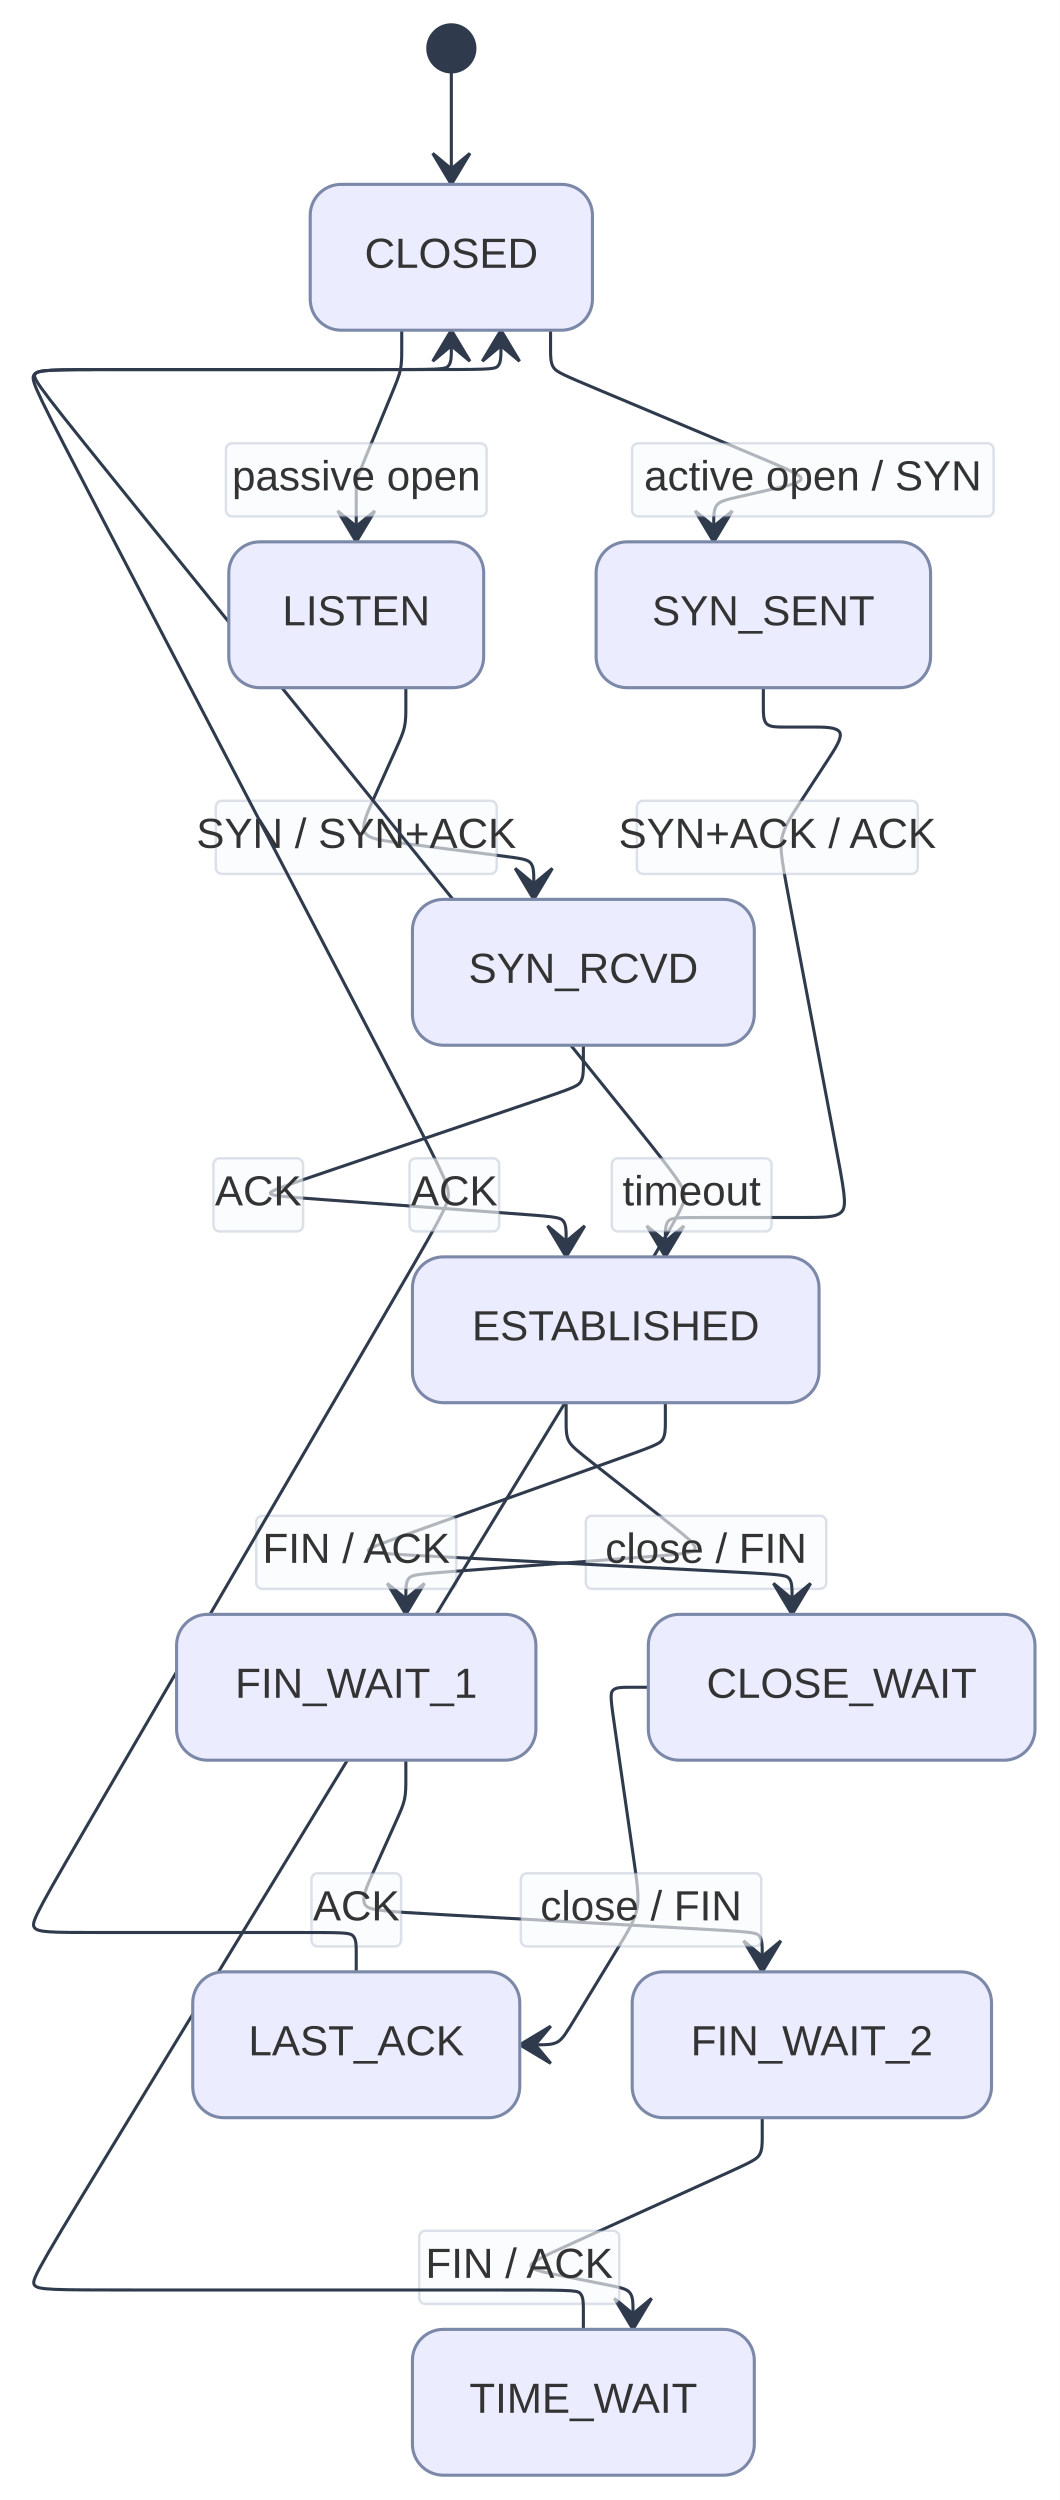
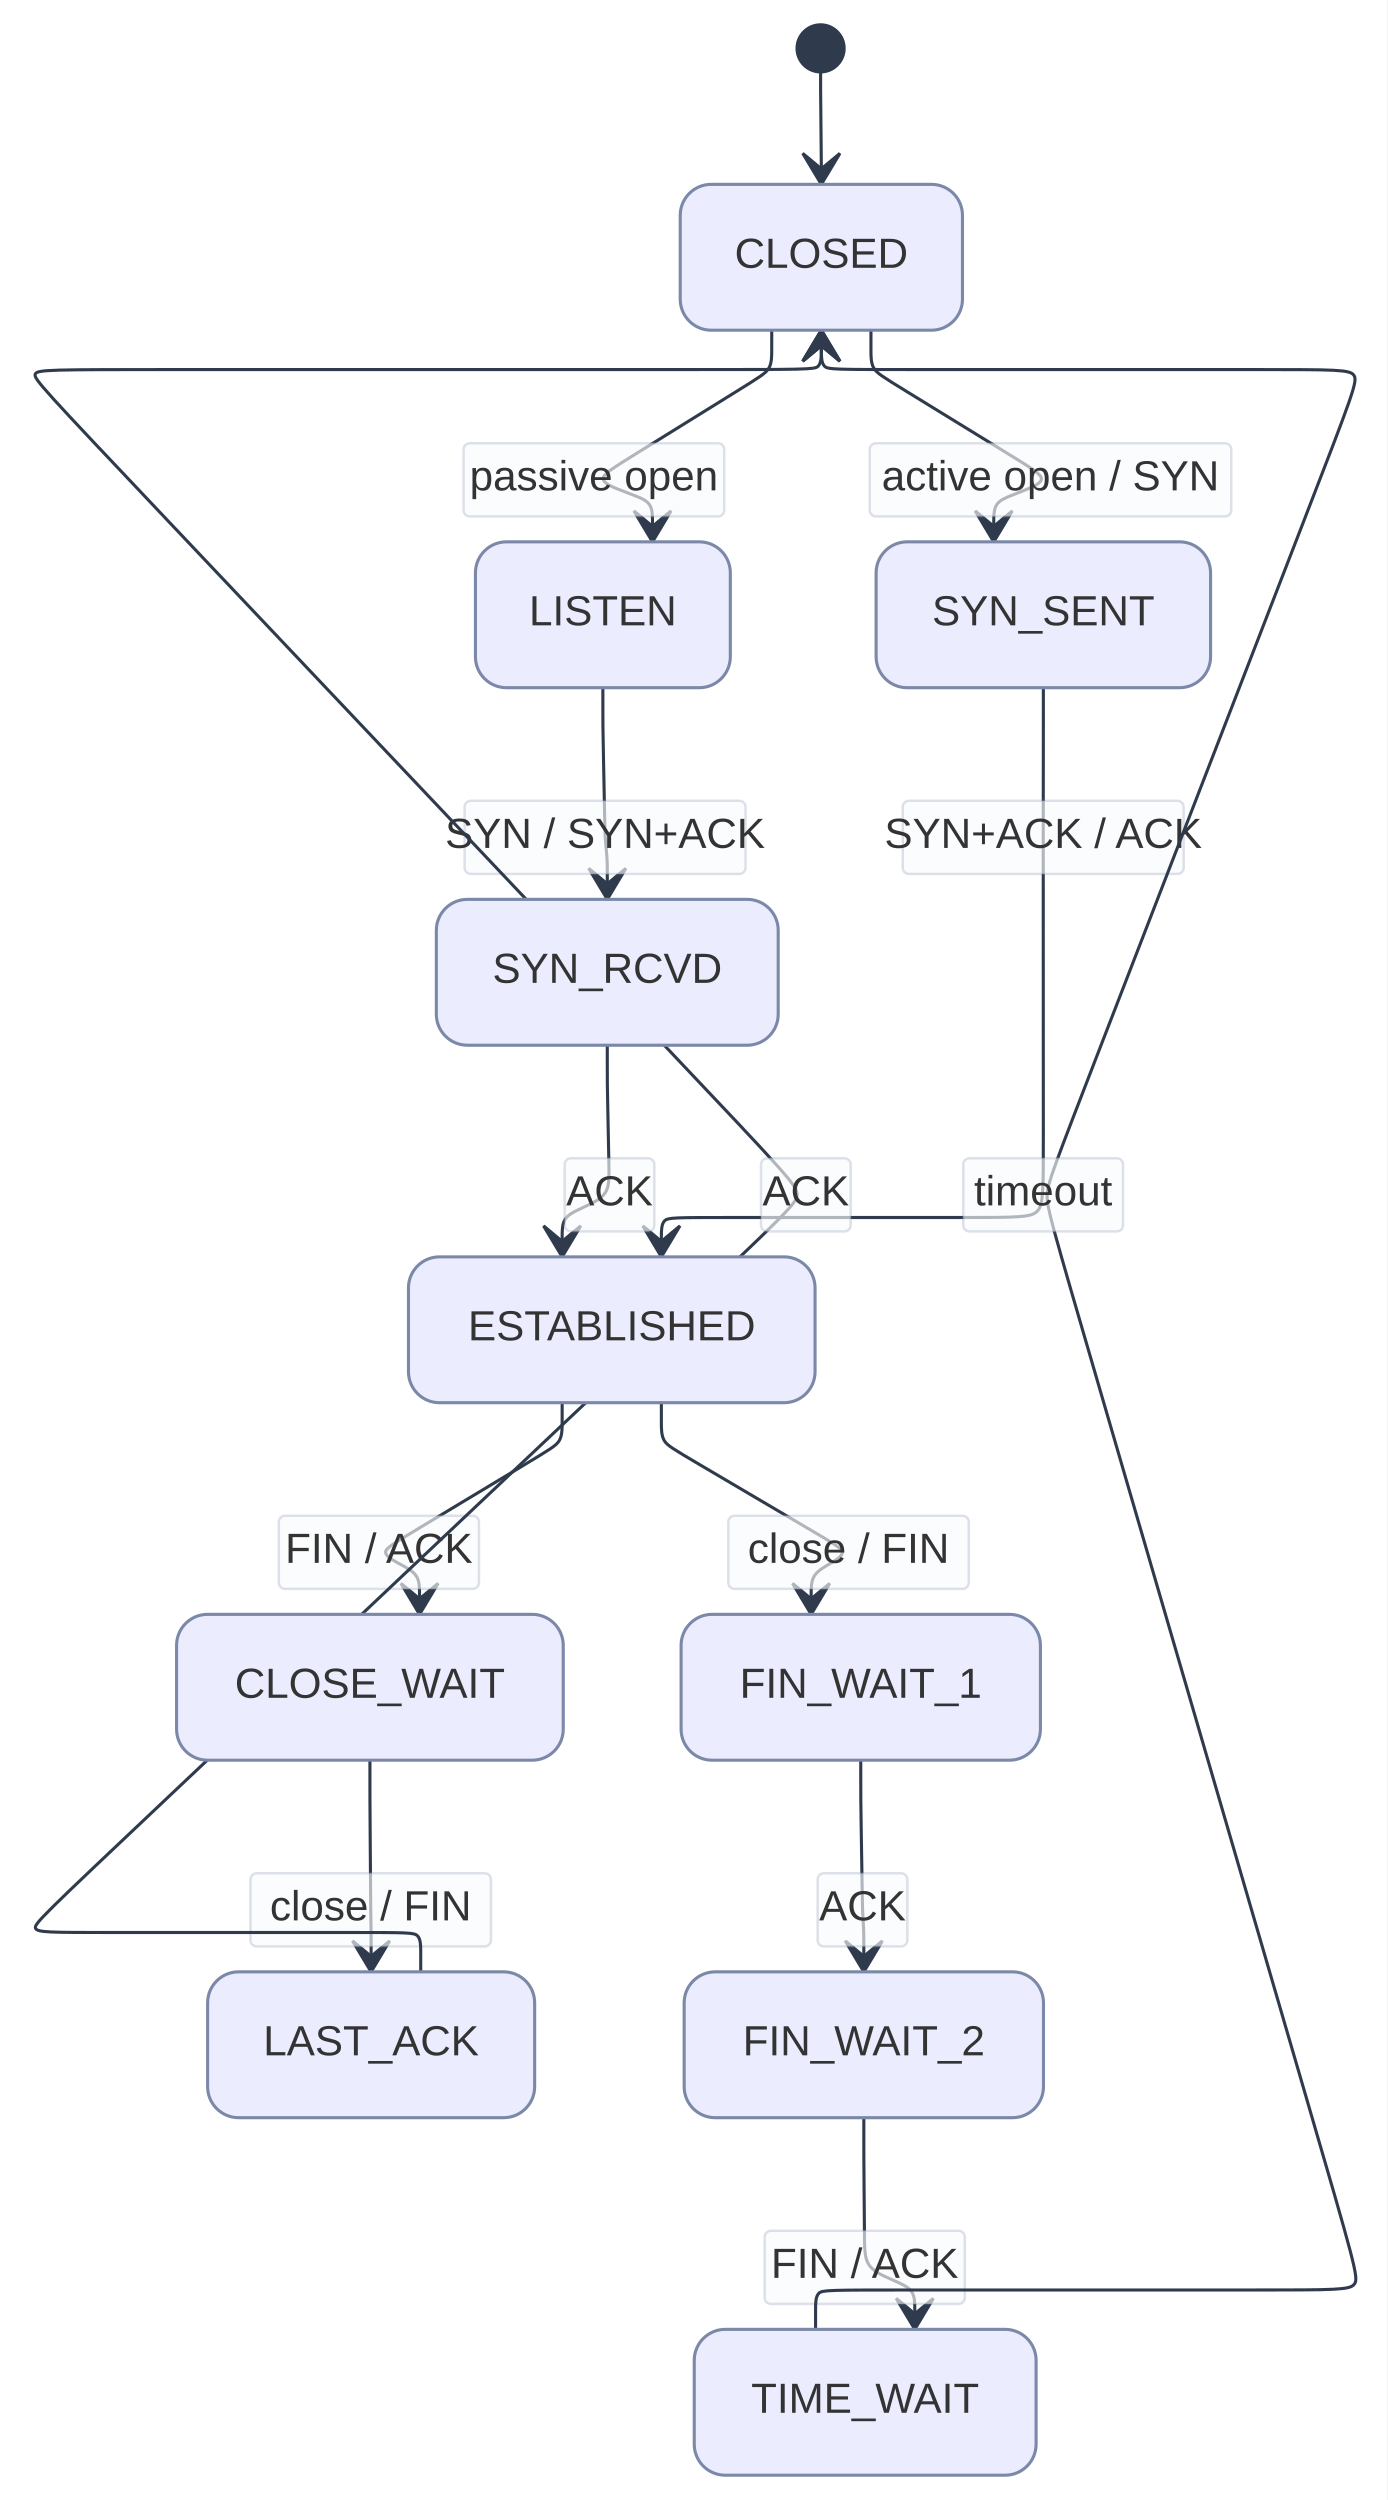
- <svg xmlns="http://www.w3.org/2000/svg" width="341.816" height="806.315" viewBox="0 0 341.816 806.315">
-   <rect x="0" y="0" width="341.816" height="806.315" fill="#FFFFFF" />
+ <svg xmlns="http://www.w3.org/2000/svg" width="447.399" height="806.315" viewBox="0 0 447.399 806.315">
+   <rect x="0" y="0" width="447.399" height="806.315" fill="#FFFFFF" />
  <defs>
    <marker id="arrow-0" viewBox="0 0 10 10" refX="5" refY="5" markerUnits="userSpaceOnUse" markerWidth="8" markerHeight="8" orient="auto">
      <path d="M 0 0 L 10 5 L 0 10 z" fill="#2F3B4D" stroke="#2F3B4D" stroke-width="1" stroke-dasharray="1,0" />
    </marker>
    <marker id="arrow-start-0" viewBox="0 0 10 10" refX="4.5" refY="5" markerUnits="userSpaceOnUse" markerWidth="8" markerHeight="8" orient="auto">
      <path d="M 0 5 L 10 10 L 10 0 z" fill="#2F3B4D" stroke="#2F3B4D" stroke-width="1" stroke-dasharray="1,0" />
    </marker>
    <marker id="arrow-state-0" viewBox="0 0 20 14" refX="19" refY="7" markerUnits="userSpaceOnUse" markerWidth="20" markerHeight="14" orient="auto">
      <path d="M 19 7 L 9 13 L 14 7 L 9 1 Z" fill="#2F3B4D" stroke="#2F3B4D" stroke-width="1" stroke-dasharray="1,0" />
    </marker>
  </defs>
-   <path d="M 145.568,23.200 L 145.568,59.462" fill="none" stroke="#2F3B4D" stroke-width="1" marker-end="url(#arrow-state-0)" stroke-linecap="round" stroke-linejoin="round" />
-   <path d="M 129.568,106.502L 129.568,107.560C129.568,108.617,129.568,110.733,129.568,112.848C129.568,114.963,129.568,117.079,129.165,119.114C128.762,121.150,127.956,123.105,125.745,128.471C123.533,133.836,119.916,142.611,117.876,147.561C115.835,152.512,115.371,153.638,115.138,154.810C114.905,155.982,114.904,157.200,114.903,157.809C114.902,158.418,114.902,158.418,114.901,159.027C114.900,159.636,114.899,160.855,114.898,162.073C114.897,163.291,114.897,164.509,114.897,166.624C114.897,168.739,114.897,171.752,114.897,173.258L 114.897,174.764" fill="none" stroke="#2F3B4D" stroke-width="1" marker-end="url(#arrow-state-0)" stroke-linecap="round" stroke-linejoin="round" />
-   <rect x="72.87" y="142.96" width="84.08" height="23.60" rx="2" ry="2" fill="rgba(248,250,252, 0.92)" fill-opacity="0.70" stroke="#7B88A8" stroke-opacity="0.25" stroke-width="0.8" />
-   <text x="114.91" y="158.16" text-anchor="middle" font-family="'trebuchet ms', verdana, arial, sans-serif" font-size="13.6" fill="#333333">
-     <tspan x="114.91" dy="0.00">passive open</tspan>
+   <path d="M 264.664,23.200L 264.664,23.700C264.664,24.200,264.664,25.200,264.664,26.200C264.664,27.200,264.664,28.200,264.669,29.200C264.674,30.200,264.684,31.200,264.719,34.744C264.753,38.287,264.813,44.375,264.848,47.919C264.882,51.462,264.892,52.462,264.897,53.462C264.902,54.462,264.902,55.462,264.902,56.462C264.902,57.462,264.902,58.462,264.902,58.962L 264.902,59.462" fill="none" stroke="#2F3B4D" stroke-width="1" marker-end="url(#arrow-state-0)" stroke-linecap="round" stroke-linejoin="round" />
+   <path d="M 248.902,106.502L 248.902,107.560C248.902,108.617,248.902,110.733,248.902,112.848C248.902,114.963,248.902,117.079,248.003,118.694C247.104,120.309,245.307,121.424,237.182,126.462C229.057,131.500,214.605,140.463,205.944,145.834C197.283,151.205,194.413,152.984,194.553,154.483C194.693,155.982,197.843,157.200,200.006,158.037C202.170,158.874,203.347,159.329,204.922,159.938C206.497,160.547,208.469,161.310,209.456,162.749C210.442,164.188,210.442,166.303,210.442,168.418C210.442,170.534,210.442,172.649,210.442,173.707L 210.442,174.764" fill="none" stroke="#2F3B4D" stroke-width="1" marker-end="url(#arrow-state-0)" stroke-linecap="round" stroke-linejoin="round" />
+   <rect x="149.50" y="142.96" width="84.08" height="23.60" rx="2" ry="2" fill="rgba(248,250,252, 0.92)" fill-opacity="0.70" stroke="#7B88A8" stroke-opacity="0.25" stroke-width="0.8" />
+   <text x="191.54" y="158.16" text-anchor="middle" font-family="'trebuchet ms', verdana, arial, sans-serif" font-size="13.6" fill="#333333">
+     <tspan x="191.54" dy="0.00">passive open</tspan>
  </text>
-   <path d="M 177.568,106.502L 177.568,107.560C177.568,108.617,177.568,110.733,177.568,112.848C177.568,114.963,177.568,117.079,178.543,118.546C179.518,120.014,181.468,120.834,193.724,125.987C205.981,131.140,228.543,140.627,241.668,146.145C254.793,151.664,258.480,153.214,258.374,154.435C258.268,155.656,254.369,156.547,250.072,157.529C245.775,158.512,241.080,159.585,237.702,160.357C234.323,161.130,232.261,161.601,231.230,162.894C230.199,164.188,230.199,166.303,230.199,168.418C230.199,170.534,230.199,172.649,230.199,173.707L 230.199,174.764" fill="none" stroke="#2F3B4D" stroke-width="1" marker-end="url(#arrow-state-0)" stroke-linecap="round" stroke-linejoin="round" />
-   <rect x="203.86" y="142.96" width="116.62" height="23.60" rx="2" ry="2" fill="rgba(248,250,252, 0.92)" fill-opacity="0.70" stroke="#7B88A8" stroke-opacity="0.25" stroke-width="0.8" />
-   <text x="262.17" y="158.16" text-anchor="middle" font-family="'trebuchet ms', verdana, arial, sans-serif" font-size="13.6" fill="#333333">
-     <tspan x="262.17" dy="0.00">active open / SYN</tspan>
+   <path d="M 280.902,106.502L 280.902,107.560C280.902,108.617,280.902,110.733,280.902,112.848C280.902,114.963,280.902,117.079,281.803,118.690C282.704,120.301,284.507,121.408,292.758,126.477C301.010,131.547,315.710,140.578,324.460,145.952C333.209,151.327,336.006,153.046,335.880,154.514C335.755,155.982,332.706,157.200,330.639,158.026C328.572,158.852,327.488,159.285,325.963,159.894C324.439,160.503,322.474,161.288,321.492,162.738C320.510,164.188,320.510,166.303,320.510,168.418C320.510,170.534,320.510,172.649,320.510,173.707L 320.510,174.764" fill="none" stroke="#2F3B4D" stroke-width="1" marker-end="url(#arrow-state-0)" stroke-linecap="round" stroke-linejoin="round" />
+   <rect x="280.50" y="142.96" width="116.62" height="23.60" rx="2" ry="2" fill="rgba(248,250,252, 0.92)" fill-opacity="0.70" stroke="#7B88A8" stroke-opacity="0.25" stroke-width="0.8" />
+   <text x="338.80" y="158.16" text-anchor="middle" font-family="'trebuchet ms', verdana, arial, sans-serif" font-size="13.6" fill="#333333">
+     <tspan x="338.80" dy="0.00">active open / SYN</tspan>
  </text>
-   <path d="M 130.897,221.804L 130.897,222.862C130.897,223.920,130.897,226.035,130.897,228.150C130.897,230.265,130.897,232.381,130.463,234.403C130.030,236.425,129.162,238.355,127.317,242.459C125.472,246.563,122.650,252.842,120.418,257.806C118.187,262.770,116.547,266.418,117.711,268.496C118.875,270.573,122.842,271.080,131.335,272.164C139.827,273.248,152.844,274.909,160.401,275.874C167.958,276.839,170.057,277.107,171.106,278.298C172.155,279.490,172.155,281.605,172.155,283.721C172.155,285.836,172.155,287.951,172.155,289.009L 172.155,290.066" fill="none" stroke="#2F3B4D" stroke-width="1" marker-end="url(#arrow-state-0)" stroke-linecap="round" stroke-linejoin="round" />
-   <rect x="69.60" y="258.27" width="90.61" height="23.60" rx="2" ry="2" fill="rgba(248,250,252, 0.92)" fill-opacity="0.70" stroke="#7B88A8" stroke-opacity="0.25" stroke-width="0.8" />
-   <text x="114.91" y="273.47" text-anchor="middle" font-family="'trebuchet ms', verdana, arial, sans-serif" font-size="13.6" fill="#333333">
-     <tspan x="114.91" dy="0.00">SYN / SYN+ACK</tspan>
+   <path d="M 194.442,221.804L 194.442,222.862C194.442,223.920,194.442,226.035,194.442,228.150C194.442,230.265,194.442,232.381,194.463,234.496C194.484,236.611,194.526,238.726,194.632,244.042C194.738,249.359,194.907,257.877,195.004,262.748C195.101,267.619,195.125,268.843,195.197,270.064C195.269,271.285,195.389,272.503,195.448,273.112C195.508,273.721,195.508,273.721,195.568,274.330C195.627,274.939,195.747,276.157,195.807,277.378C195.867,278.599,195.867,279.823,195.866,281.938C195.867,284.053,195.867,287.060,195.866,288.563L 195.866,290.066" fill="none" stroke="#2F3B4D" stroke-width="1" marker-end="url(#arrow-state-0)" stroke-linecap="round" stroke-linejoin="round" />
+   <rect x="149.85" y="258.27" width="90.61" height="23.60" rx="2" ry="2" fill="rgba(248,250,252, 0.92)" fill-opacity="0.70" stroke="#7B88A8" stroke-opacity="0.25" stroke-width="0.8" />
+   <text x="195.15" y="273.47" text-anchor="middle" font-family="'trebuchet ms', verdana, arial, sans-serif" font-size="13.6" fill="#333333">
+     <tspan x="195.15" dy="0.00">SYN / SYN+ACK</tspan>
  </text>
-   <path d="M 246.199,221.804L 246.199,222.862C246.199,223.920,246.199,226.035,246.199,228.150C246.199,230.265,246.199,232.381,247.257,233.438C248.314,234.496,250.430,234.496,253.048,234.496C255.667,234.496,258.788,234.496,262.349,234.496C265.910,234.496,269.910,234.496,270.817,236.171C271.724,237.846,269.539,241.196,266.764,245.450C263.989,249.703,260.625,254.860,257.851,259.113C255.076,263.366,252.891,266.716,252.170,270.357C251.449,273.997,252.193,277.927,255.688,296.397C259.184,314.867,265.431,347.876,268.927,366.346C272.422,384.816,273.166,388.747,271.538,390.712C269.910,392.677,265.910,392.677,257.081,392.677C248.252,392.677,234.595,392.677,226.709,392.677C218.822,392.677,216.707,392.677,215.649,393.735C214.592,394.792,214.592,396.907,214.592,399.023C214.592,401.138,214.592,403.253,214.592,404.311L 214.592,405.369" fill="none" stroke="#2F3B4D" stroke-width="1" marker-end="url(#arrow-state-0)" stroke-linecap="round" stroke-linejoin="round" />
-   <rect x="205.40" y="258.27" width="90.61" height="23.60" rx="2" ry="2" fill="rgba(248,250,252, 0.92)" fill-opacity="0.70" stroke="#7B88A8" stroke-opacity="0.25" stroke-width="0.8" />
-   <text x="250.71" y="273.47" text-anchor="middle" font-family="'trebuchet ms', verdana, arial, sans-serif" font-size="13.6" fill="#333333">
-     <tspan x="250.71" dy="0.00">SYN+ACK / ACK</tspan>
+   <path d="M 336.510,221.804L 336.510,222.862C336.510,223.920,336.510,226.035,336.510,228.150C336.510,230.265,336.510,232.381,336.509,234.496C336.507,236.611,336.505,238.727,336.500,242.655C336.495,246.583,336.488,252.325,336.482,257.196C336.476,262.066,336.471,266.066,336.470,270.066C336.468,274.066,336.469,278.066,336.476,296.502C336.482,314.937,336.494,347.807,336.501,366.242C336.507,384.677,336.508,388.677,334.509,390.677C332.510,392.677,328.510,392.677,309.034,392.677C289.557,392.677,254.605,392.677,236.071,392.677C217.537,392.677,215.422,392.677,214.365,393.735C213.307,394.792,213.307,396.907,213.307,399.023C213.307,401.138,213.307,403.253,213.307,404.311L 213.307,405.369" fill="none" stroke="#2F3B4D" stroke-width="1" marker-end="url(#arrow-state-0)" stroke-linecap="round" stroke-linejoin="round" />
+   <rect x="291.16" y="258.27" width="90.61" height="23.60" rx="2" ry="2" fill="rgba(248,250,252, 0.92)" fill-opacity="0.70" stroke="#7B88A8" stroke-opacity="0.25" stroke-width="0.8" />
+   <text x="336.47" y="273.47" text-anchor="middle" font-family="'trebuchet ms', verdana, arial, sans-serif" font-size="13.6" fill="#333333">
+     <tspan x="336.47" dy="0.00">SYN+ACK / ACK</tspan>
  </text>
-   <path d="M 188.155,337.106L 188.155,338.164C188.155,339.222,188.155,341.337,188.155,343.452C188.155,345.568,188.155,347.683,187.153,349.080C186.152,350.478,184.149,351.157,168.566,356.443C152.984,361.729,123.822,371.621,107.347,377.210C90.872,382.799,87.084,384.084,87.185,384.873C87.285,385.662,91.275,385.956,106.769,387.096C122.263,388.237,149.263,390.224,163.818,391.295C178.373,392.366,180.482,392.522,181.537,393.657C182.592,394.792,182.592,396.907,182.592,399.023C182.592,401.138,182.592,403.253,182.592,404.311L 182.592,405.369" fill="none" stroke="#2F3B4D" stroke-width="1" marker-end="url(#arrow-state-0)" stroke-linecap="round" stroke-linejoin="round" />
-   <rect x="68.83" y="373.57" width="28.93" height="23.60" rx="2" ry="2" fill="rgba(248,250,252, 0.92)" fill-opacity="0.70" stroke="#7B88A8" stroke-opacity="0.25" stroke-width="0.8" />
-   <text x="83.30" y="388.77" text-anchor="middle" font-family="'trebuchet ms', verdana, arial, sans-serif" font-size="13.6" fill="#333333">
-     <tspan x="83.30" dy="0.00">ACK</tspan>
+   <path d="M 195.866,337.106L 195.866,338.164C195.867,339.222,195.867,341.337,195.866,343.452C195.867,345.568,195.867,347.683,195.888,349.798C195.909,351.913,195.952,354.028,196.044,358.545C196.135,363.062,196.276,369.982,196.375,374.853C196.473,379.724,196.531,382.546,195.286,384.566C194.041,386.587,191.494,387.805,189.901,388.566C188.309,389.328,187.670,389.634,186.397,390.243C185.123,390.852,183.215,391.764,182.261,393.278C181.307,394.792,181.307,396.907,181.307,399.023C181.307,401.138,181.307,403.253,181.307,404.311L 181.307,405.369" fill="none" stroke="#2F3B4D" stroke-width="1" marker-end="url(#arrow-state-0)" stroke-linecap="round" stroke-linejoin="round" />
+   <rect x="182.12" y="373.57" width="28.93" height="23.60" rx="2" ry="2" fill="rgba(248,250,252, 0.92)" fill-opacity="0.70" stroke="#7B88A8" stroke-opacity="0.25" stroke-width="0.8" />
+   <text x="196.59" y="388.77" text-anchor="middle" font-family="'trebuchet ms', verdana, arial, sans-serif" font-size="13.6" fill="#333333">
+     <tspan x="196.59" dy="0.00">ACK</tspan>
  </text>
-   <path d="M 182.592,452.409L 182.592,453.466C182.592,454.524,182.592,456.639,182.592,458.755C182.592,460.870,182.592,462.985,183.422,464.697C184.253,466.410,185.914,467.719,191.865,472.410C197.815,477.100,208.055,485.171,214.746,490.445C221.437,495.719,224.578,498.195,224.155,499.583C223.731,500.972,219.742,501.273,204.660,502.411C189.577,503.550,163.401,505.526,149.258,506.593C135.115,507.661,133.006,507.820,131.951,508.957C130.897,510.094,130.897,512.210,130.897,514.325C130.897,516.440,130.897,518.555,130.897,519.613L 130.897,520.671" fill="none" stroke="#2F3B4D" stroke-width="1" marker-end="url(#arrow-state-0)" stroke-linecap="round" stroke-linejoin="round" />
-   <rect x="188.93" y="488.87" width="77.57" height="23.60" rx="2" ry="2" fill="rgba(248,250,252, 0.92)" fill-opacity="0.70" stroke="#7B88A8" stroke-opacity="0.25" stroke-width="0.8" />
-   <text x="227.72" y="504.07" text-anchor="middle" font-family="'trebuchet ms', verdana, arial, sans-serif" font-size="13.6" fill="#333333">
-     <tspan x="227.72" dy="0.00">close / FIN</tspan>
+   <path d="M 213.307,452.409L 213.307,453.466C213.307,454.524,213.307,456.639,213.307,458.755C213.307,460.870,213.307,462.985,214.218,464.580C215.129,466.174,216.952,467.248,226.001,472.580C235.050,477.911,251.326,487.501,260.477,492.893C269.627,498.284,271.652,499.478,271.660,500.683C271.667,501.889,269.657,503.107,268.551,503.777C267.445,504.447,267.244,504.569,266.239,505.178C265.233,505.787,263.424,506.883,262.520,508.489C261.615,510.094,261.615,512.210,261.615,514.325C261.615,516.440,261.615,518.555,261.615,519.613L 261.615,520.671" fill="none" stroke="#2F3B4D" stroke-width="1" marker-end="url(#arrow-state-0)" stroke-linecap="round" stroke-linejoin="round" />
+   <rect x="234.89" y="488.87" width="77.57" height="23.60" rx="2" ry="2" fill="rgba(248,250,252, 0.92)" fill-opacity="0.70" stroke="#7B88A8" stroke-opacity="0.25" stroke-width="0.8" />
+   <text x="273.68" y="504.07" text-anchor="middle" font-family="'trebuchet ms', verdana, arial, sans-serif" font-size="13.6" fill="#333333">
+     <tspan x="273.68" dy="0.00">close / FIN</tspan>
  </text>
-   <path d="M 214.592,452.409L 214.592,453.466C214.592,454.524,214.592,456.639,214.592,458.755C214.592,460.870,214.592,462.985,213.596,464.398C212.599,465.811,210.607,466.522,195.877,471.778C181.146,477.035,153.678,486.836,138.060,492.409C122.442,497.982,118.674,499.327,118.788,500.103C118.901,500.879,122.896,501.086,145.265,502.249C167.634,503.412,208.378,505.531,229.806,506.645C251.234,507.759,253.346,507.869,254.403,508.982C255.459,510.094,255.459,512.210,255.459,514.325C255.459,516.440,255.459,518.555,255.459,519.613L 255.459,520.671" fill="none" stroke="#2F3B4D" stroke-width="1" marker-end="url(#arrow-state-0)" stroke-linecap="round" stroke-linejoin="round" />
-   <rect x="82.63" y="488.87" width="64.56" height="23.60" rx="2" ry="2" fill="rgba(248,250,252, 0.92)" fill-opacity="0.70" stroke="#7B88A8" stroke-opacity="0.25" stroke-width="0.8" />
-   <text x="114.91" y="504.07" text-anchor="middle" font-family="'trebuchet ms', verdana, arial, sans-serif" font-size="13.6" fill="#333333">
-     <tspan x="114.91" dy="0.00">FIN / ACK</tspan>
+   <path d="M 181.307,452.409L 181.307,453.466C181.307,454.524,181.307,456.639,181.307,458.755C181.307,460.870,181.307,462.985,180.401,464.588C179.494,466.191,177.682,467.282,168.902,472.565C160.123,477.848,144.376,487.324,135.430,492.708C126.485,498.091,124.341,499.381,124.362,500.635C124.383,501.889,126.568,503.107,127.830,503.810C129.092,504.513,129.430,504.702,130.522,505.311C131.615,505.920,133.463,506.949,134.387,508.522C135.311,510.094,135.311,512.210,135.311,514.325C135.311,516.440,135.311,518.555,135.311,519.613L 135.311,520.671" fill="none" stroke="#2F3B4D" stroke-width="1" marker-end="url(#arrow-state-0)" stroke-linecap="round" stroke-linejoin="round" />
+   <rect x="89.92" y="488.87" width="64.56" height="23.60" rx="2" ry="2" fill="rgba(248,250,252, 0.92)" fill-opacity="0.70" stroke="#7B88A8" stroke-opacity="0.25" stroke-width="0.8" />
+   <text x="122.20" y="504.07" text-anchor="middle" font-family="'trebuchet ms', verdana, arial, sans-serif" font-size="13.6" fill="#333333">
+     <tspan x="122.20" dy="0.00">FIN / ACK</tspan>
  </text>
-   <path d="M 130.897,567.711L 130.897,568.768C130.897,569.826,130.897,571.941,130.897,574.057C130.897,576.172,130.897,578.287,130.463,580.310C130.030,582.332,129.162,584.261,127.317,588.365C125.472,592.470,122.650,598.749,120.418,603.713C118.187,608.676,116.547,612.325,117.724,614.260C118.901,616.196,122.894,616.419,143.661,617.578C164.427,618.737,201.966,620.832,221.791,621.939C241.616,623.045,243.728,623.163,244.784,624.280C245.840,625.396,245.840,627.512,245.840,629.627C245.840,631.742,245.840,633.858,245.840,634.915L 245.840,635.973" fill="none" stroke="#2F3B4D" stroke-width="1" marker-end="url(#arrow-state-0)" stroke-linecap="round" stroke-linejoin="round" />
-   <rect x="100.44" y="604.17" width="28.93" height="23.60" rx="2" ry="2" fill="rgba(248,250,252, 0.92)" fill-opacity="0.70" stroke="#7B88A8" stroke-opacity="0.25" stroke-width="0.8" />
-   <text x="114.91" y="619.37" text-anchor="middle" font-family="'trebuchet ms', verdana, arial, sans-serif" font-size="13.6" fill="#333333">
-     <tspan x="114.91" dy="0.00">ACK</tspan>
+   <path d="M 277.615,567.711L 277.615,568.768C277.615,569.826,277.615,571.941,277.615,574.057C277.615,576.172,277.615,578.287,277.632,580.402C277.648,582.518,277.682,584.633,277.766,589.951C277.850,595.269,277.984,603.791,278.061,608.662C278.138,613.533,278.157,614.753,278.202,615.972C278.248,617.191,278.319,618.409,278.355,619.018C278.391,619.627,278.391,619.627,278.427,620.236C278.463,620.845,278.534,622.063,278.570,623.282C278.606,624.501,278.606,625.721,278.606,627.837C278.606,629.952,278.606,632.962,278.606,634.468L 278.606,635.973" fill="none" stroke="#2F3B4D" stroke-width="1" marker-end="url(#arrow-state-0)" stroke-linecap="round" stroke-linejoin="round" />
+   <rect x="263.71" y="604.17" width="28.93" height="23.60" rx="2" ry="2" fill="rgba(248,250,252, 0.92)" fill-opacity="0.70" stroke="#7B88A8" stroke-opacity="0.25" stroke-width="0.8" />
+   <text x="278.18" y="619.37" text-anchor="middle" font-family="'trebuchet ms', verdana, arial, sans-serif" font-size="13.6" fill="#333333">
+     <tspan x="278.18" dy="0.00">ACK</tspan>
  </text>
-   <path d="M 245.840,683.013L 245.840,684.071C245.840,685.128,245.840,687.243,245.840,689.359C245.840,691.474,245.840,693.589,244.877,695.084C243.914,696.579,241.988,697.453,230.748,702.555C219.507,707.657,198.953,716.986,186.854,722.477C174.756,727.969,171.113,729.622,171.253,730.839C171.394,732.057,175.317,732.838,180.393,733.849C185.470,734.861,191.701,736.102,195.853,736.929C200.006,737.757,202.080,738.170,203.118,739.434C204.155,740.699,204.155,742.814,204.155,744.929C204.155,747.044,204.155,749.160,204.155,750.217L 204.155,751.275" fill="none" stroke="#2F3B4D" stroke-width="1" marker-end="url(#arrow-state-0)" stroke-linecap="round" stroke-linejoin="round" />
-   <rect x="135.19" y="719.48" width="64.56" height="23.60" rx="2" ry="2" fill="rgba(248,250,252, 0.92)" fill-opacity="0.70" stroke="#7B88A8" stroke-opacity="0.25" stroke-width="0.8" />
-   <text x="167.47" y="734.67" text-anchor="middle" font-family="'trebuchet ms', verdana, arial, sans-serif" font-size="13.6" fill="#333333">
-     <tspan x="167.47" dy="0.00">FIN / ACK</tspan>
+   <path d="M 278.606,683.013L 278.606,684.071C278.606,685.128,278.606,687.243,278.606,689.359C278.606,691.474,278.606,693.589,278.614,695.705C278.623,697.820,278.640,699.935,278.677,704.387C278.713,708.838,278.769,715.626,278.808,720.497C278.848,725.367,278.872,728.321,280.230,730.407C281.588,732.493,284.279,733.711,286.006,734.493C287.734,735.275,288.498,735.621,289.843,736.230C291.189,736.839,293.116,737.711,294.079,739.205C295.043,740.699,295.043,742.814,295.043,744.929C295.043,747.044,295.043,749.160,295.043,750.217L 295.043,751.275" fill="none" stroke="#2F3B4D" stroke-width="1" marker-end="url(#arrow-state-0)" stroke-linecap="round" stroke-linejoin="round" />
+   <rect x="246.62" y="719.48" width="64.56" height="23.60" rx="2" ry="2" fill="rgba(248,250,252, 0.92)" fill-opacity="0.70" stroke="#7B88A8" stroke-opacity="0.25" stroke-width="0.8" />
+   <text x="278.90" y="734.67" text-anchor="middle" font-family="'trebuchet ms', verdana, arial, sans-serif" font-size="13.6" fill="#333333">
+     <tspan x="278.90" dy="0.00">FIN / ACK</tspan>
  </text>
-   <path d="M 209.102,544.191L 208.044,544.191C206.987,544.191,204.871,544.191,202.756,544.191C200.641,544.191,198.525,544.191,197.619,545.238C196.712,546.284,197.014,548.378,198.453,558.362C199.893,568.346,202.470,586.221,204.044,597.138C205.618,608.055,206.189,612.014,205.436,615.703C204.683,619.392,202.607,622.810,198.750,629.160C194.894,635.509,189.258,644.789,185.890,650.333C182.523,655.877,181.425,657.685,179.818,658.589C178.212,659.493,176.096,659.493,173.981,659.493C171.866,659.493,169.751,659.493,168.693,659.493L 167.635,659.493" fill="none" stroke="#2F3B4D" stroke-width="1" marker-end="url(#arrow-state-0)" stroke-linecap="round" stroke-linejoin="round" />
-   <rect x="167.97" y="604.17" width="77.57" height="23.60" rx="2" ry="2" fill="rgba(248,250,252, 0.92)" fill-opacity="0.70" stroke="#7B88A8" stroke-opacity="0.25" stroke-width="0.8" />
-   <text x="206.76" y="619.37" text-anchor="middle" font-family="'trebuchet ms', verdana, arial, sans-serif" font-size="13.6" fill="#333333">
-     <tspan x="206.76" dy="0.00">close / FIN</tspan>
+   <path d="M 119.311,567.711L 119.311,568.768C119.311,569.826,119.311,571.941,119.311,574.057C119.311,576.172,119.311,578.287,119.318,580.403C119.326,582.518,119.341,584.633,119.379,589.952C119.417,595.272,119.477,603.795,119.512,608.666C119.547,613.536,119.556,614.755,119.571,615.973C119.586,617.191,119.607,618.409,119.618,619.018C119.629,619.627,119.629,619.627,119.640,620.236C119.650,620.845,119.672,622.063,119.683,623.281C119.693,624.499,119.693,625.718,119.693,627.833C119.693,629.948,119.693,632.961,119.693,634.467L 119.693,635.973" fill="none" stroke="#2F3B4D" stroke-width="1" marker-end="url(#arrow-state-0)" stroke-linecap="round" stroke-linejoin="round" />
+   <rect x="80.78" y="604.17" width="77.57" height="23.60" rx="2" ry="2" fill="rgba(248,250,252, 0.92)" fill-opacity="0.70" stroke="#7B88A8" stroke-opacity="0.25" stroke-width="0.8" />
+   <text x="119.56" y="619.37" text-anchor="middle" font-family="'trebuchet ms', verdana, arial, sans-serif" font-size="13.6" fill="#333333">
+     <tspan x="119.56" dy="0.00">close / FIN</tspan>
  </text>
-   <path d="M 114.897,635.973L 114.897,634.915C114.897,633.858,114.897,631.742,114.897,629.627C114.897,627.512,114.897,625.396,113.839,624.339C112.782,623.281,110.666,623.281,94.850,623.281C79.034,623.281,49.517,623.281,32.758,623.281C16.000,623.281,12.000,623.281,11.006,621.553C10.013,619.824,12.026,616.368,34.108,578.444C56.191,540.520,98.343,468.129,120.426,430.206C142.509,392.282,144.521,388.825,144.605,385.323C144.688,381.820,142.841,378.272,120.675,335.684C98.509,293.096,56.025,211.467,33.859,168.879C11.693,126.290,9.847,122.742,10.923,120.968C12.000,119.194,16.000,119.194,37.870,119.194C59.741,119.194,99.482,119.194,120.410,119.194C141.338,119.194,143.453,119.194,144.511,118.136C145.568,117.079,145.568,114.963,145.568,112.848C145.568,110.733,145.568,108.617,145.568,107.560L 145.568,106.502" fill="none" stroke="#2F3B4D" stroke-width="1" marker-end="url(#arrow-state-0)" stroke-linecap="round" stroke-linejoin="round" />
-   <rect x="132.07" y="373.57" width="28.93" height="23.60" rx="2" ry="2" fill="rgba(248,250,252, 0.92)" fill-opacity="0.70" stroke="#7B88A8" stroke-opacity="0.25" stroke-width="0.8" />
-   <text x="146.53" y="388.77" text-anchor="middle" font-family="'trebuchet ms', verdana, arial, sans-serif" font-size="13.6" fill="#333333">
-     <tspan x="146.53" dy="0.00">ACK</tspan>
+   <path d="M 135.693,635.973L 135.693,634.915C135.693,633.858,135.693,631.742,135.693,629.627C135.693,627.512,135.693,625.396,134.636,624.339C133.578,623.281,131.463,623.281,112.181,623.281C92.898,623.281,56.449,623.281,36.225,623.281C16.000,623.281,12.000,623.281,11.454,621.908C10.908,620.535,13.816,617.788,54.346,579.509C94.876,541.230,173.028,467.419,213.558,429.140C254.088,390.862,256.996,388.115,257.076,385.289C257.155,382.463,254.405,379.558,213.796,336.648C173.187,293.738,94.718,210.824,54.108,167.914C13.499,125.004,10.749,122.099,11.375,120.647C12.000,119.194,16.000,119.194,57.759,119.194C99.519,119.194,179.037,119.194,219.854,119.194C260.671,119.194,262.787,119.194,263.844,118.136C264.902,117.079,264.902,114.963,264.902,112.848C264.902,110.733,264.902,108.617,264.902,107.560L 264.902,106.502" fill="none" stroke="#2F3B4D" stroke-width="1" marker-end="url(#arrow-state-0)" stroke-linecap="round" stroke-linejoin="round" />
+   <rect x="245.44" y="373.57" width="28.93" height="23.60" rx="2" ry="2" fill="rgba(248,250,252, 0.92)" fill-opacity="0.70" stroke="#7B88A8" stroke-opacity="0.25" stroke-width="0.8" />
+   <text x="259.90" y="388.77" text-anchor="middle" font-family="'trebuchet ms', verdana, arial, sans-serif" font-size="13.6" fill="#333333">
+     <tspan x="259.90" dy="0.00">ACK</tspan>
  </text>
-   <path d="M 188.155,751.275L 188.155,750.217C188.155,749.160,188.155,747.044,188.155,744.929C188.155,742.814,188.155,740.699,187.097,739.641C186.040,738.583,183.924,738.583,155.899,738.583C127.873,738.583,73.936,738.583,44.968,738.583C16.000,738.583,12.000,738.583,11.040,736.875C10.080,735.167,12.161,731.750,46.967,674.589C81.773,617.429,149.304,506.523,184.110,449.362C218.917,392.202,220.997,388.785,220.780,385.521C220.563,382.257,218.049,379.146,183.460,336.339C148.871,293.532,82.206,211.030,47.617,168.223C13.028,125.416,10.514,122.305,11.257,120.750C12.000,119.194,16.000,119.194,40.537,119.194C65.074,119.194,110.148,119.194,133.743,119.194C157.338,119.194,159.453,119.194,160.511,118.136C161.568,117.079,161.568,114.963,161.568,112.848C161.568,110.733,161.568,108.617,161.568,107.560L 161.568,106.502" fill="none" stroke="#2F3B4D" stroke-width="1" marker-end="url(#arrow-state-0)" stroke-linecap="round" stroke-linejoin="round" />
-   <rect x="197.30" y="373.57" width="51.55" height="23.60" rx="2" ry="2" fill="rgba(248,250,252, 0.92)" fill-opacity="0.70" stroke="#7B88A8" stroke-opacity="0.25" stroke-width="0.8" />
-   <text x="223.08" y="388.77" text-anchor="middle" font-family="'trebuchet ms', verdana, arial, sans-serif" font-size="13.6" fill="#333333">
-     <tspan x="223.08" dy="0.00">timeout</tspan>
+   <path d="M 263.043,751.275L 263.043,750.217C263.043,749.160,263.043,747.044,263.043,744.929C263.043,742.814,263.043,740.699,264.101,739.641C265.158,738.583,267.274,738.583,294.666,738.583C322.059,738.583,374.729,738.583,403.064,738.583C431.399,738.583,435.399,738.583,436.839,736.663C438.280,734.743,437.160,730.903,420.561,673.954C403.962,617.005,371.884,506.947,355.285,449.998C338.686,393.049,337.567,389.209,337.728,385.423C337.890,381.638,339.333,377.907,355.770,335.410C372.207,292.913,403.639,211.649,420.076,169.152C436.513,126.655,437.956,122.925,436.677,121.059C435.399,119.194,431.399,119.194,403.374,119.194C375.349,119.194,323.298,119.194,296.215,119.194C269.133,119.194,267.017,119.194,265.960,118.136C264.902,117.079,264.902,114.963,264.902,112.848C264.902,110.733,264.902,108.617,264.902,107.560L 264.902,106.502" fill="none" stroke="#2F3B4D" stroke-width="1" marker-end="url(#arrow-state-0)" stroke-linecap="round" stroke-linejoin="round" />
+   <rect x="310.67" y="373.57" width="51.55" height="23.60" rx="2" ry="2" fill="rgba(248,250,252, 0.92)" fill-opacity="0.70" stroke="#7B88A8" stroke-opacity="0.25" stroke-width="0.8" />
+   <text x="336.45" y="388.77" text-anchor="middle" font-family="'trebuchet ms', verdana, arial, sans-serif" font-size="13.6" fill="#333333">
+     <tspan x="336.45" dy="0.00">timeout</tspan>
  </text>
-   <rect x="100.05" y="59.46" width="91.03" height="47.04" rx="10" ry="10" fill="#ECECFF" stroke="#7B88A8" stroke-width="1" stroke-linejoin="round" stroke-linecap="round" />
-   <text x="145.57" y="86.38" text-anchor="middle" font-family="'trebuchet ms', verdana, arial, sans-serif" font-size="13.6" fill="#333333">
-     <tspan x="145.57" dy="0.00">CLOSED</tspan>
+   <rect x="219.39" y="59.46" width="91.03" height="47.04" rx="10" ry="10" fill="#ECECFF" stroke="#7B88A8" stroke-width="1" stroke-linejoin="round" stroke-linecap="round" />
+   <text x="264.90" y="86.38" text-anchor="middle" font-family="'trebuchet ms', verdana, arial, sans-serif" font-size="13.6" fill="#333333">
+     <tspan x="264.90" dy="0.00">CLOSED</tspan>
  </text>
-   <rect x="209.10" y="520.67" width="124.71" height="47.04" rx="10" ry="10" fill="#ECECFF" stroke="#7B88A8" stroke-width="1" stroke-linejoin="round" stroke-linecap="round" />
-   <text x="271.46" y="547.59" text-anchor="middle" font-family="'trebuchet ms', verdana, arial, sans-serif" font-size="13.6" fill="#333333">
-     <tspan x="271.46" dy="0.00">CLOSE_WAIT</tspan>
+   <rect x="56.95" y="520.67" width="124.71" height="47.04" rx="10" ry="10" fill="#ECECFF" stroke="#7B88A8" stroke-width="1" stroke-linejoin="round" stroke-linecap="round" />
+   <text x="119.31" y="547.59" text-anchor="middle" font-family="'trebuchet ms', verdana, arial, sans-serif" font-size="13.6" fill="#333333">
+     <tspan x="119.31" dy="0.00">CLOSE_WAIT</tspan>
  </text>
-   <rect x="133.02" y="405.37" width="131.14" height="47.04" rx="10" ry="10" fill="#ECECFF" stroke="#7B88A8" stroke-width="1" stroke-linejoin="round" stroke-linecap="round" />
-   <text x="198.59" y="432.29" text-anchor="middle" font-family="'trebuchet ms', verdana, arial, sans-serif" font-size="13.6" fill="#333333">
-     <tspan x="198.59" dy="0.00">ESTABLISHED</tspan>
+   <rect x="131.74" y="405.37" width="131.14" height="47.04" rx="10" ry="10" fill="#ECECFF" stroke="#7B88A8" stroke-width="1" stroke-linejoin="round" stroke-linecap="round" />
+   <text x="197.31" y="432.29" text-anchor="middle" font-family="'trebuchet ms', verdana, arial, sans-serif" font-size="13.6" fill="#333333">
+     <tspan x="197.31" dy="0.00">ESTABLISHED</tspan>
  </text>
-   <rect x="56.95" y="520.67" width="115.89" height="47.04" rx="10" ry="10" fill="#ECECFF" stroke="#7B88A8" stroke-width="1" stroke-linejoin="round" stroke-linecap="round" />
-   <text x="114.90" y="547.59" text-anchor="middle" font-family="'trebuchet ms', verdana, arial, sans-serif" font-size="13.6" fill="#333333">
-     <tspan x="114.90" dy="0.00">FIN_WAIT_1</tspan>
+   <rect x="219.67" y="520.67" width="115.89" height="47.04" rx="10" ry="10" fill="#ECECFF" stroke="#7B88A8" stroke-width="1" stroke-linejoin="round" stroke-linecap="round" />
+   <text x="277.62" y="547.59" text-anchor="middle" font-family="'trebuchet ms', verdana, arial, sans-serif" font-size="13.6" fill="#333333">
+     <tspan x="277.62" dy="0.00">FIN_WAIT_1</tspan>
  </text>
-   <rect x="203.90" y="635.97" width="115.89" height="47.04" rx="10" ry="10" fill="#ECECFF" stroke="#7B88A8" stroke-width="1" stroke-linejoin="round" stroke-linecap="round" />
-   <text x="261.84" y="662.89" text-anchor="middle" font-family="'trebuchet ms', verdana, arial, sans-serif" font-size="13.6" fill="#333333">
-     <tspan x="261.84" dy="0.00">FIN_WAIT_2</tspan>
+   <rect x="220.66" y="635.97" width="115.89" height="47.04" rx="10" ry="10" fill="#ECECFF" stroke="#7B88A8" stroke-width="1" stroke-linejoin="round" stroke-linecap="round" />
+   <text x="278.61" y="662.89" text-anchor="middle" font-family="'trebuchet ms', verdana, arial, sans-serif" font-size="13.6" fill="#333333">
+     <tspan x="278.61" dy="0.00">FIN_WAIT_2</tspan>
  </text>
-   <rect x="62.16" y="635.97" width="105.48" height="47.04" rx="10" ry="10" fill="#ECECFF" stroke="#7B88A8" stroke-width="1" stroke-linejoin="round" stroke-linecap="round" />
-   <text x="114.90" y="662.89" text-anchor="middle" font-family="'trebuchet ms', verdana, arial, sans-serif" font-size="13.6" fill="#333333">
-     <tspan x="114.90" dy="0.00">LAST_ACK</tspan>
+   <rect x="66.96" y="635.97" width="105.48" height="47.04" rx="10" ry="10" fill="#ECECFF" stroke="#7B88A8" stroke-width="1" stroke-linejoin="round" stroke-linecap="round" />
+   <text x="119.69" y="662.89" text-anchor="middle" font-family="'trebuchet ms', verdana, arial, sans-serif" font-size="13.6" fill="#333333">
+     <tspan x="119.69" dy="0.00">LAST_ACK</tspan>
  </text>
-   <rect x="73.79" y="174.76" width="82.21" height="47.04" rx="10" ry="10" fill="#ECECFF" stroke="#7B88A8" stroke-width="1" stroke-linejoin="round" stroke-linecap="round" />
-   <text x="114.90" y="201.68" text-anchor="middle" font-family="'trebuchet ms', verdana, arial, sans-serif" font-size="13.6" fill="#333333">
-     <tspan x="114.90" dy="0.00">LISTEN</tspan>
+   <rect x="153.34" y="174.76" width="82.21" height="47.04" rx="10" ry="10" fill="#ECECFF" stroke="#7B88A8" stroke-width="1" stroke-linejoin="round" stroke-linecap="round" />
+   <text x="194.44" y="201.68" text-anchor="middle" font-family="'trebuchet ms', verdana, arial, sans-serif" font-size="13.6" fill="#333333">
+     <tspan x="194.44" dy="0.00">LISTEN</tspan>
  </text>
-   <rect x="133.02" y="290.07" width="110.26" height="47.04" rx="10" ry="10" fill="#ECECFF" stroke="#7B88A8" stroke-width="1" stroke-linejoin="round" stroke-linecap="round" />
-   <text x="188.15" y="316.99" text-anchor="middle" font-family="'trebuchet ms', verdana, arial, sans-serif" font-size="13.6" fill="#333333">
-     <tspan x="188.15" dy="0.00">SYN_RCVD</tspan>
+   <rect x="140.73" y="290.07" width="110.26" height="47.04" rx="10" ry="10" fill="#ECECFF" stroke="#7B88A8" stroke-width="1" stroke-linejoin="round" stroke-linecap="round" />
+   <text x="195.87" y="316.99" text-anchor="middle" font-family="'trebuchet ms', verdana, arial, sans-serif" font-size="13.6" fill="#333333">
+     <tspan x="195.87" dy="0.00">SYN_RCVD</tspan>
  </text>
-   <rect x="192.26" y="174.76" width="107.87" height="47.04" rx="10" ry="10" fill="#ECECFF" stroke="#7B88A8" stroke-width="1" stroke-linejoin="round" stroke-linecap="round" />
-   <text x="246.20" y="201.68" text-anchor="middle" font-family="'trebuchet ms', verdana, arial, sans-serif" font-size="13.6" fill="#333333">
-     <tspan x="246.20" dy="0.00">SYN_SENT</tspan>
+   <rect x="282.57" y="174.76" width="107.87" height="47.04" rx="10" ry="10" fill="#ECECFF" stroke="#7B88A8" stroke-width="1" stroke-linejoin="round" stroke-linecap="round" />
+   <text x="336.51" y="201.68" text-anchor="middle" font-family="'trebuchet ms', verdana, arial, sans-serif" font-size="13.6" fill="#333333">
+     <tspan x="336.51" dy="0.00">SYN_SENT</tspan>
  </text>
-   <rect x="133.02" y="751.28" width="110.26" height="47.04" rx="10" ry="10" fill="#ECECFF" stroke="#7B88A8" stroke-width="1" stroke-linejoin="round" stroke-linecap="round" />
-   <text x="188.15" y="778.20" text-anchor="middle" font-family="'trebuchet ms', verdana, arial, sans-serif" font-size="13.6" fill="#333333">
-     <tspan x="188.15" dy="0.00">TIME_WAIT</tspan>
+   <rect x="223.91" y="751.28" width="110.26" height="47.04" rx="10" ry="10" fill="#ECECFF" stroke="#7B88A8" stroke-width="1" stroke-linejoin="round" stroke-linecap="round" />
+   <text x="279.04" y="778.20" text-anchor="middle" font-family="'trebuchet ms', verdana, arial, sans-serif" font-size="13.6" fill="#333333">
+     <tspan x="279.04" dy="0.00">TIME_WAIT</tspan>
  </text>
-   <circle cx="145.57" cy="15.60" r="7.60" fill="#2F3B4D" stroke="#2F3B4D" stroke-width="1" stroke-linejoin="round" stroke-linecap="round" />
+   <circle cx="264.66" cy="15.60" r="7.60" fill="#2F3B4D" stroke="#2F3B4D" stroke-width="1" stroke-linejoin="round" stroke-linecap="round" />
</svg>
